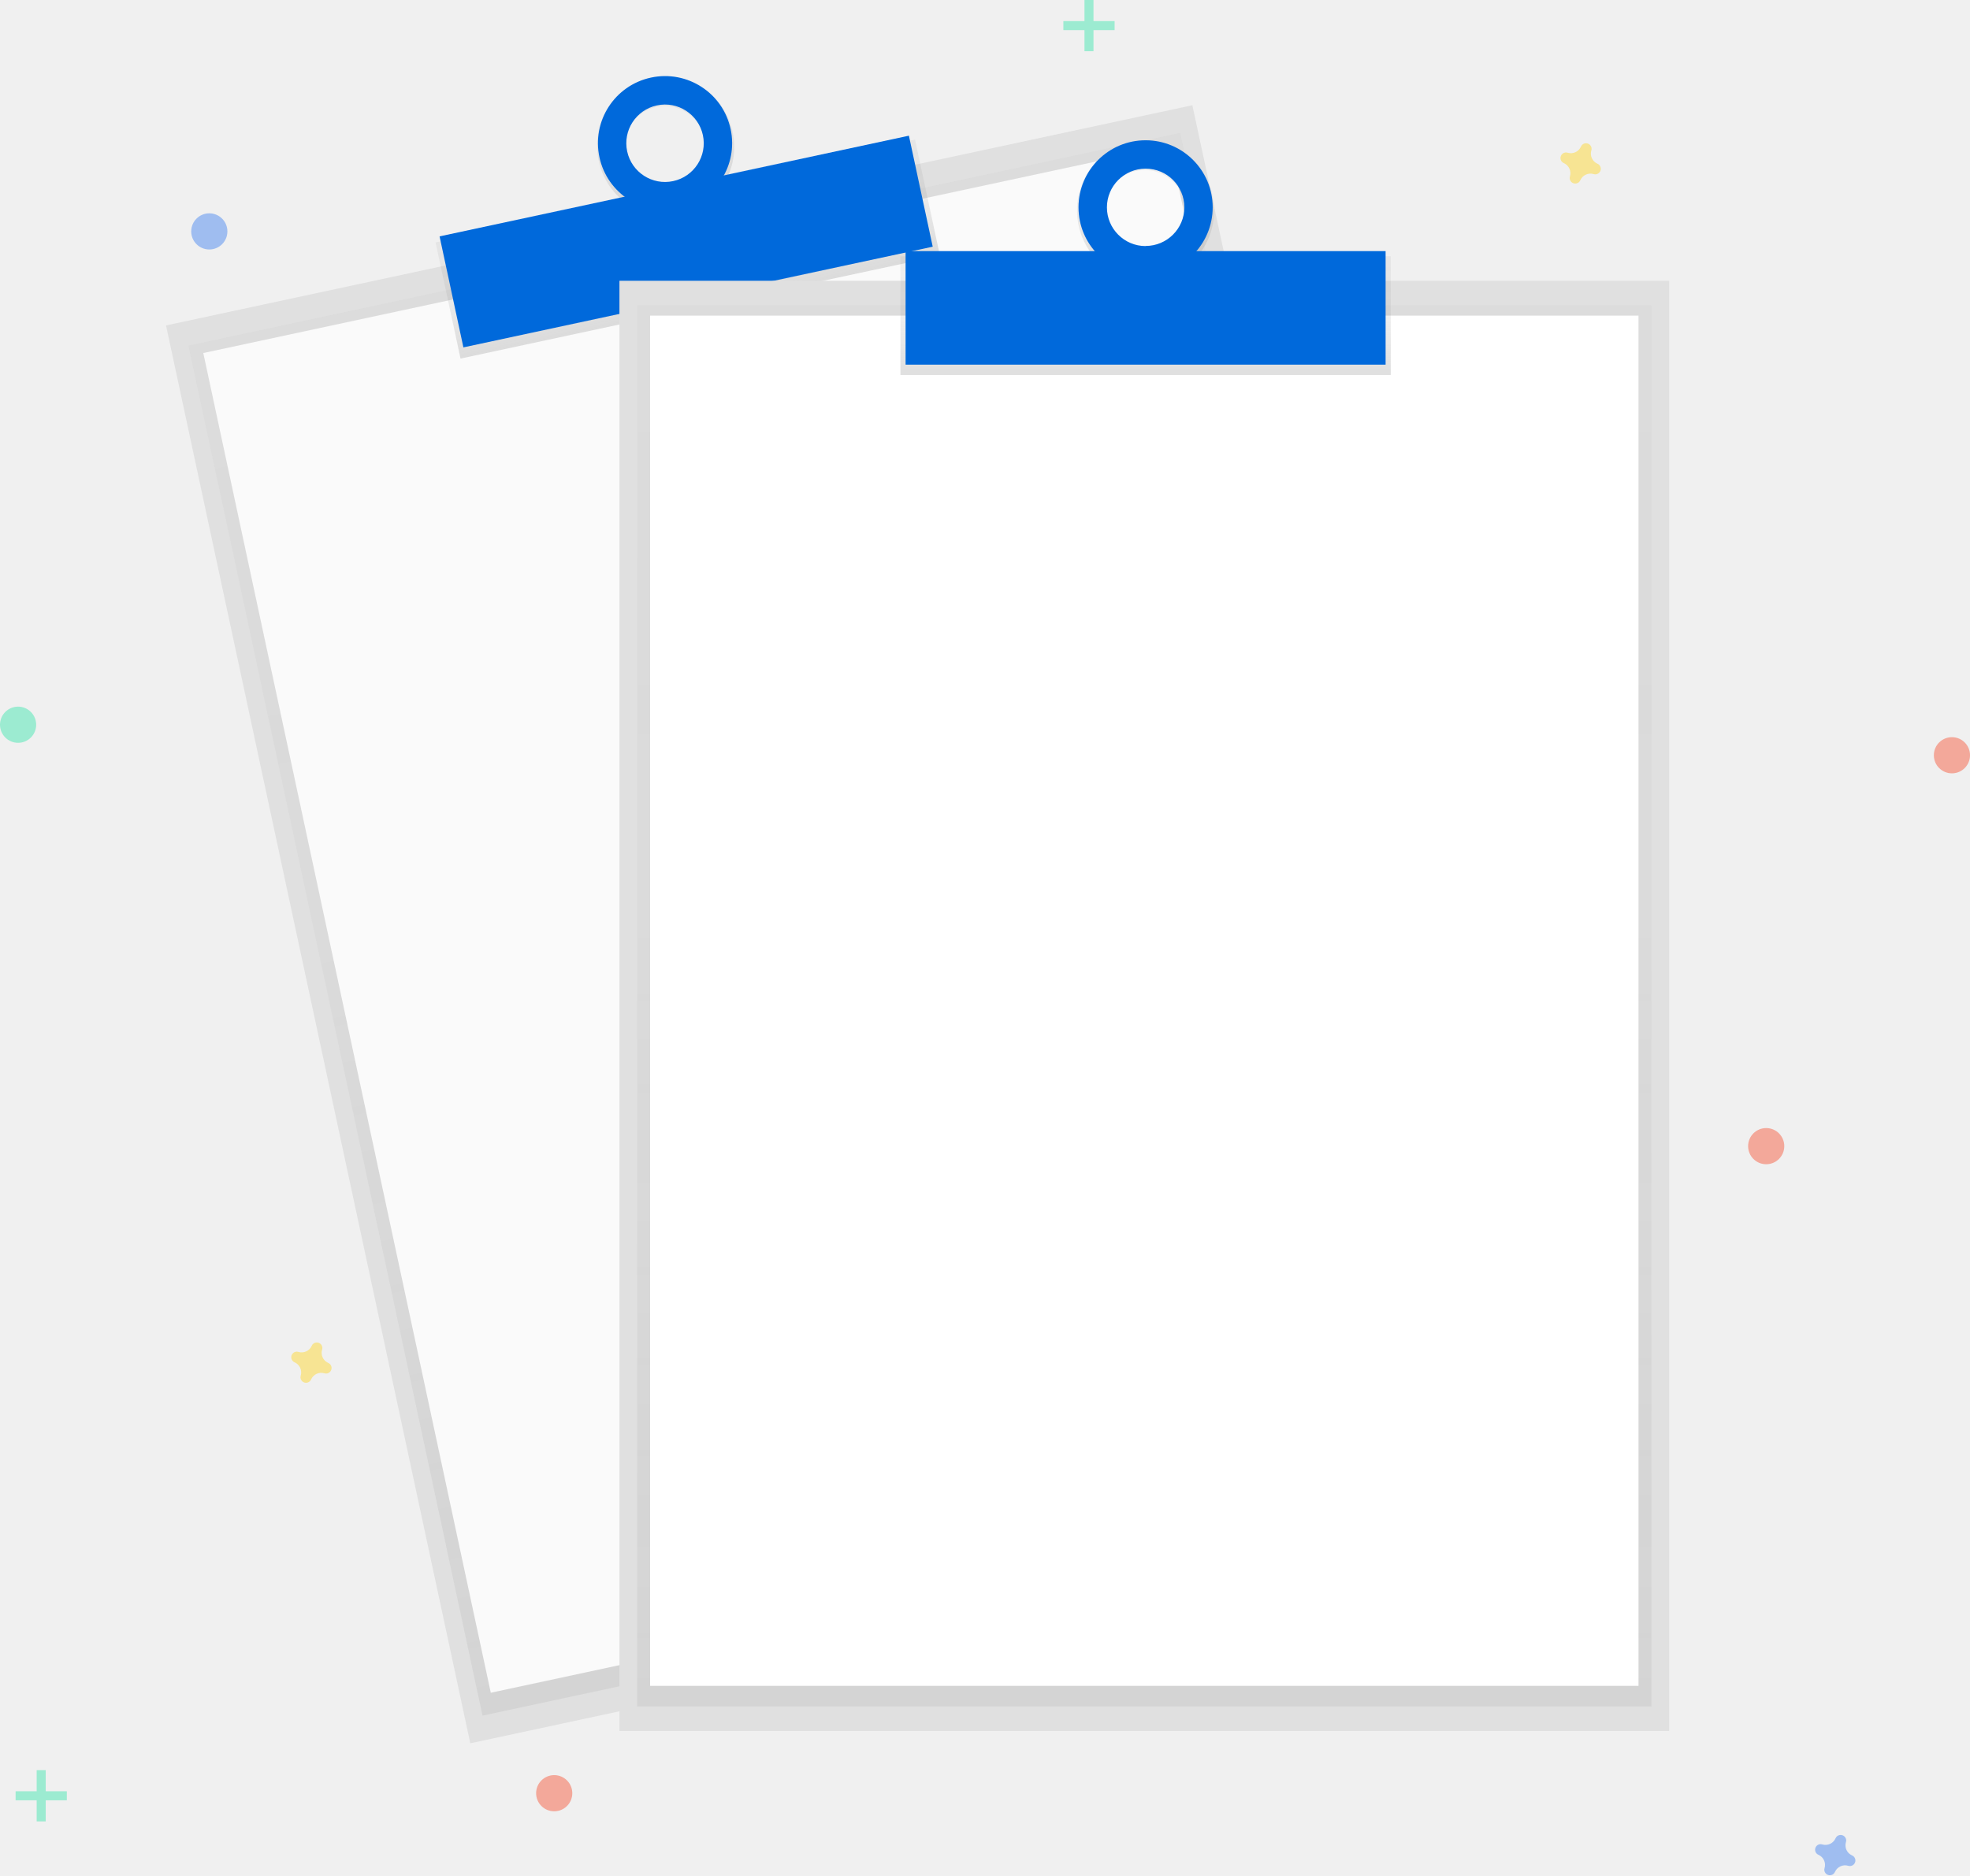
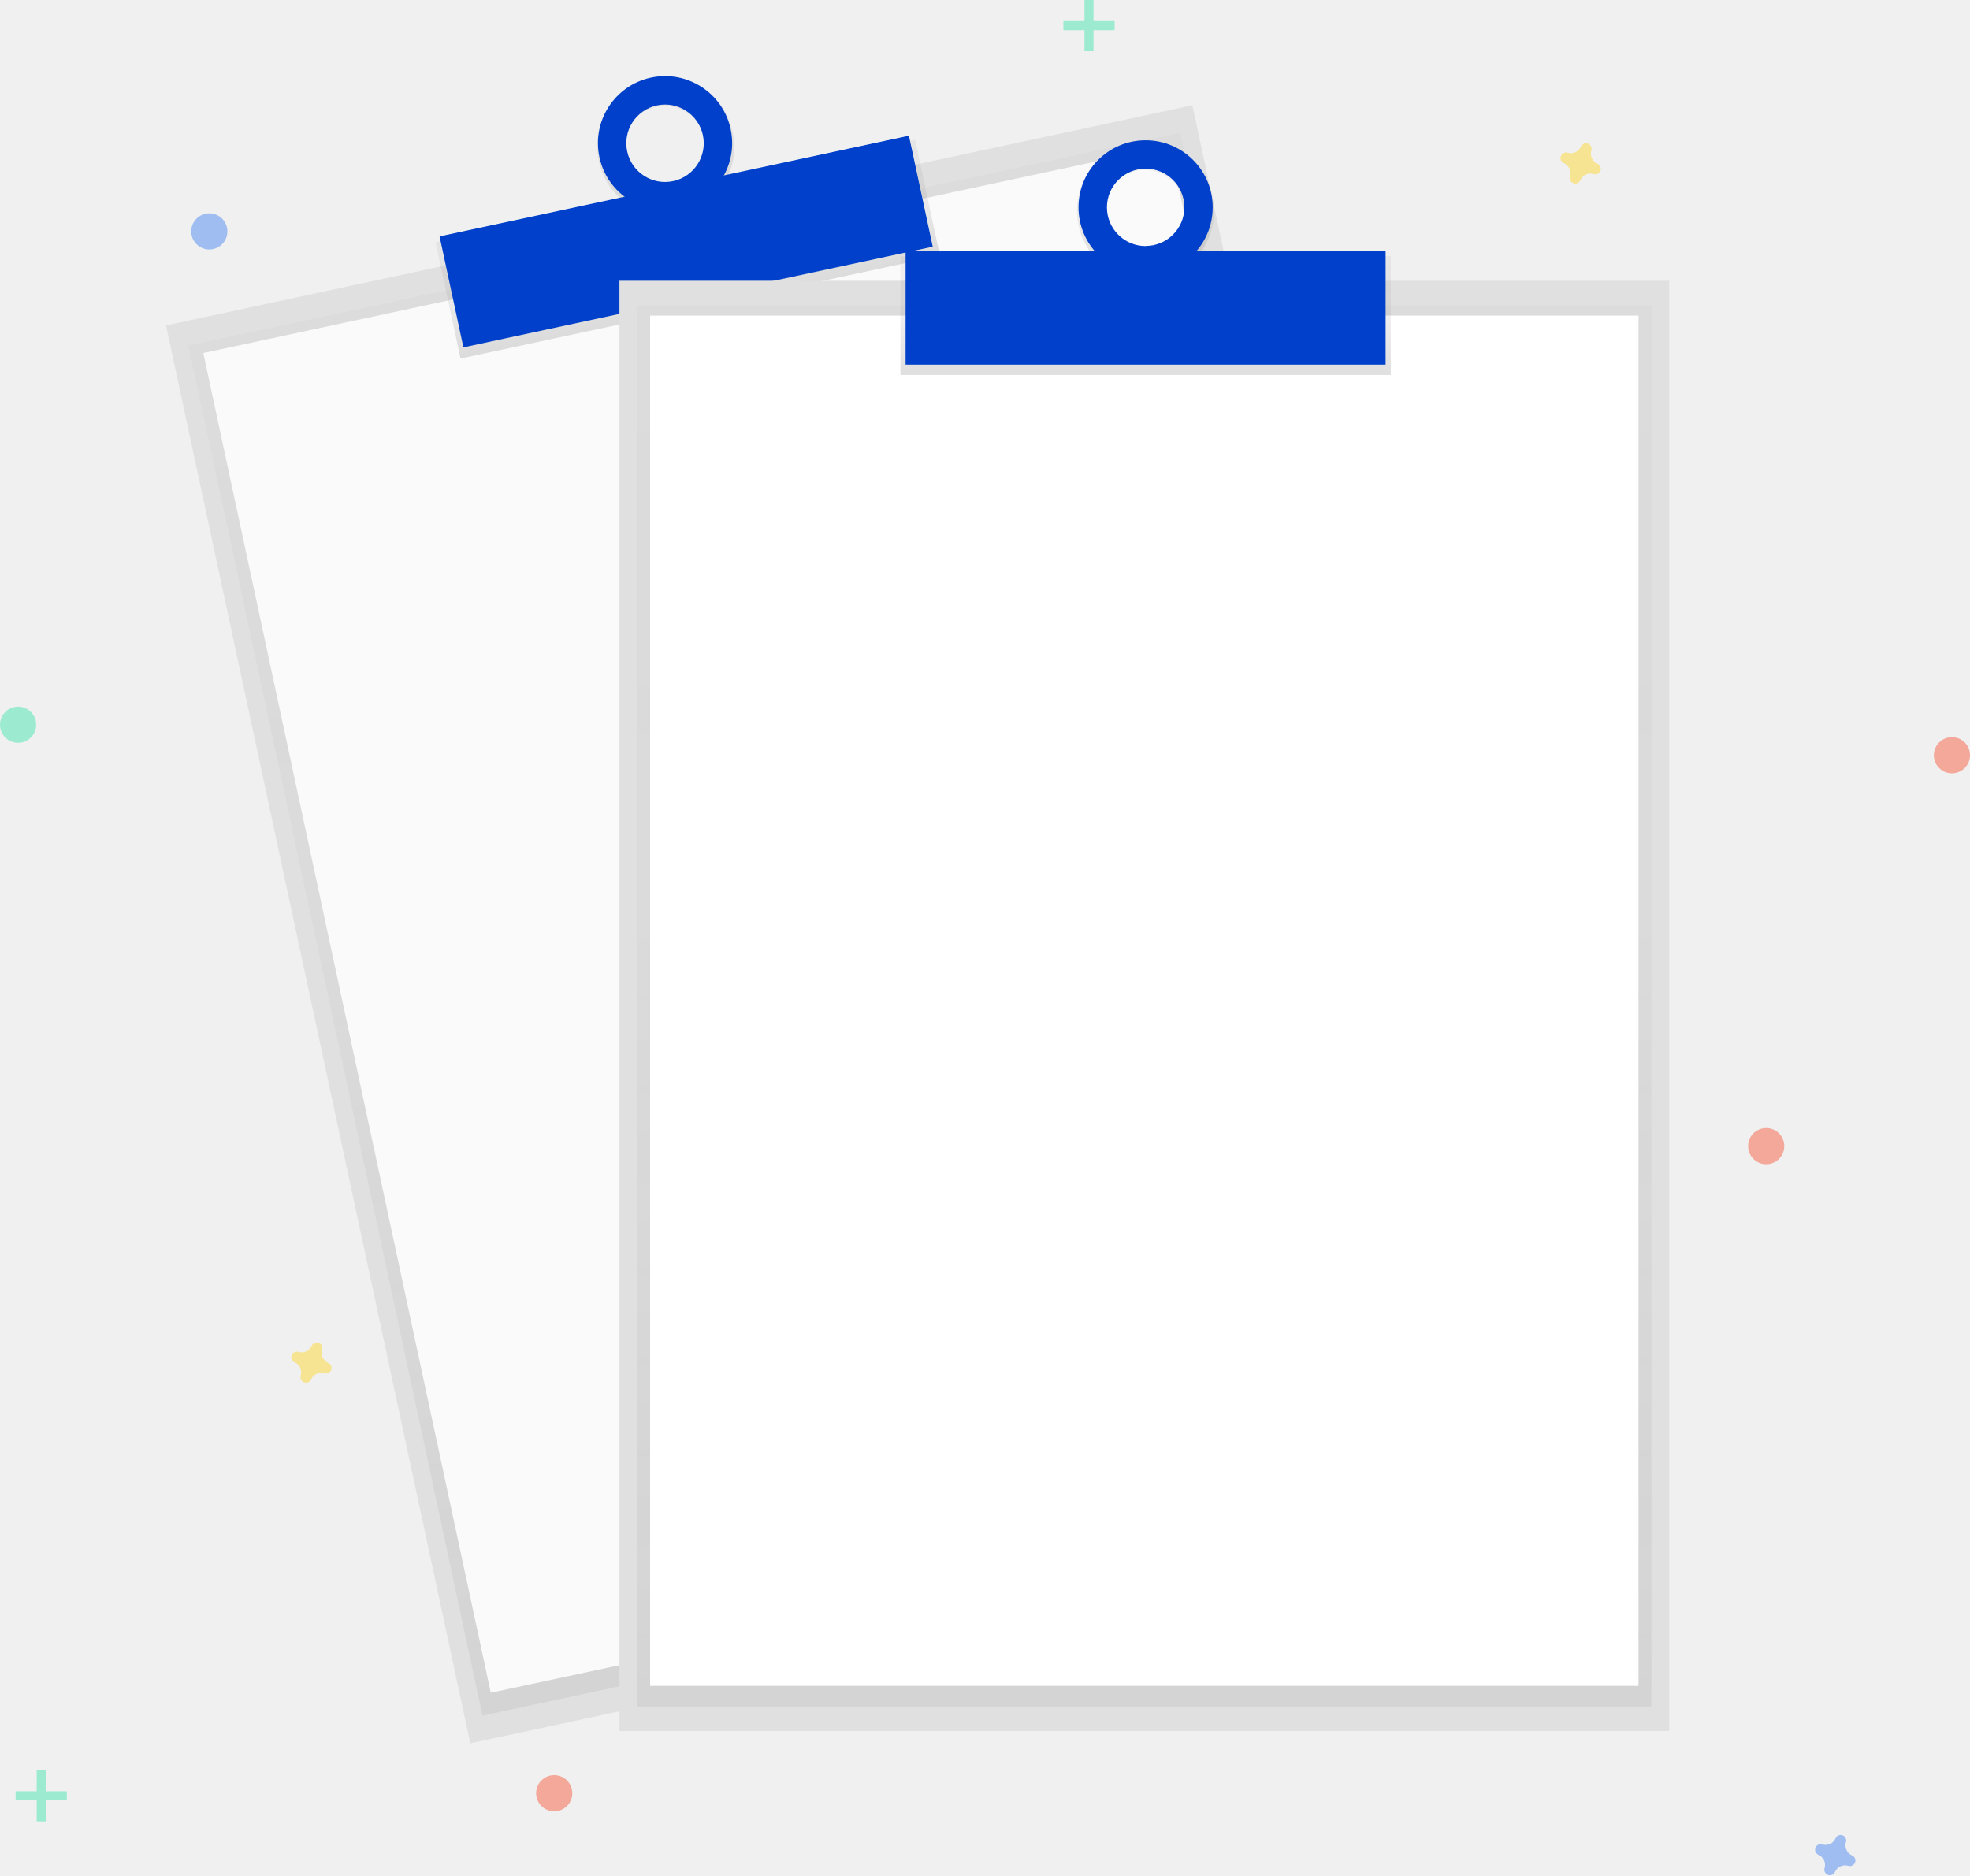
<svg xmlns="http://www.w3.org/2000/svg" xmlns:xlink="http://www.w3.org/1999/xlink" id="f20e0c25-d928-42cc-98d1-13cc230663ea" data-name="Layer 1" width="820.16" height="780.81" viewBox="0 0 820.16 780.81">
  <defs>
    <linearGradient id="07332201-7176-49c2-9908-6dc4a39c4716" x1="539.63" y1="734.6" x2="539.63" y2="151.19" gradientTransform="translate(-3.62 1.57)" gradientUnits="userSpaceOnUse">
      <stop offset="0" stop-color="gray" stop-opacity="0.25" />
      <stop offset="0.54" stop-color="gray" stop-opacity="0.12" />
      <stop offset="1" stop-color="gray" stop-opacity="0.1" />
    </linearGradient>
    <linearGradient id="0ee1ab3f-7ba2-4205-9d4a-9606ad702253" x1="540.17" y1="180.2" x2="540.17" y2="130.75" gradientTransform="translate(-63.92 7.85)" xlink:href="#07332201-7176-49c2-9908-6dc4a39c4716" />
    <linearGradient id="abca9755-bed1-4a97-b027-7f02ee3ffa09" x1="540.17" y1="140.86" x2="540.17" y2="82.43" gradientTransform="translate(-84.51 124.6) rotate(-12.11)" xlink:href="#07332201-7176-49c2-9908-6dc4a39c4716" />
    <linearGradient id="2632d424-e666-4ee4-9508-a494957e14ab" x1="476.4" y1="710.53" x2="476.4" y2="127.12" gradientTransform="matrix(1, 0, 0, 1, 0, 0)" xlink:href="#07332201-7176-49c2-9908-6dc4a39c4716" />
    <linearGradient id="97571ef7-1c83-4e06-b701-c2e47e77dca3" x1="476.94" y1="156.13" x2="476.94" y2="106.68" gradientTransform="matrix(1, 0, 0, 1, 0, 0)" xlink:href="#07332201-7176-49c2-9908-6dc4a39c4716" />
    <linearGradient id="7d32e13e-a0c7-49c4-af0e-066a2f8cb76e" x1="666.86" y1="176.39" x2="666.86" y2="117.95" gradientTransform="matrix(1, 0, 0, 1, 0, 0)" xlink:href="#07332201-7176-49c2-9908-6dc4a39c4716" />
  </defs>
  <rect x="317.5" y="142.55" width="437.02" height="603.82" transform="translate(-271.22 62.72) rotate(-12.11)" fill="#e0e0e0" />
  <g opacity="0.5">
    <rect x="324.89" y="152.76" width="422.25" height="583.41" transform="translate(-271.22 62.72) rotate(-12.11)" fill="url(#07332201-7176-49c2-9908-6dc4a39c4716)" />
  </g>
  <rect x="329.81" y="157.1" width="411.5" height="570.52" transform="translate(-270.79 62.58) rotate(-12.11)" fill="#fafafa" />
  <rect x="374.18" y="138.6" width="204.14" height="49.45" transform="translate(-213.58 43.93) rotate(-12.11)" fill="url(#0ee1ab3f-7ba2-4205-9d4a-9606ad702253)" />
  <path d="M460.93,91.9c-15.41,3.31-25.16,18.78-21.77,34.55s18.62,25.89,34,22.58,25.16-18.78,21.77-34.55S476.34,88.59,460.93,91.9ZM470.6,137A16.86,16.86,0,1,1,483.16,117,16.66,16.66,0,0,1,470.6,137Z" transform="translate(-189.92 -59.59)" fill="url(#abca9755-bed1-4a97-b027-7f02ee3ffa09)" />
-   <rect x="375.66" y="136.55" width="199.84" height="47.27" transform="translate(-212.94 43.72) rotate(-12.11)" fill="#0069db" />
-   <path d="M460.93,91.9a27.93,27.93,0,1,0,33.17,21.45A27.93,27.93,0,0,0,460.93,91.9ZM470.17,135a16.12,16.12,0,1,1,12.38-19.14A16.12,16.12,0,0,1,470.17,135Z" transform="translate(-189.92 -59.59)" fill="#0069db" />
+   <rect x="375.66" y="136.55" width="199.84" height="47.27" transform="translate(-212.94 43.72) rotate(-12.11)" fill="#0040ca" />
+   <path d="M460.93,91.9a27.93,27.93,0,1,0,33.17,21.45A27.93,27.93,0,0,0,460.93,91.9ZM470.17,135a16.12,16.12,0,1,1,12.38-19.14A16.12,16.12,0,0,1,470.17,135Z" transform="translate(-189.92 -59.59)" fill="#0040ca" />
  <rect x="257.89" y="116.91" width="437.02" height="603.82" fill="#e0e0e0" />
  <g opacity="0.5">
    <rect x="265.28" y="127.12" width="422.25" height="583.41" fill="url(#2632d424-e666-4ee4-9508-a494957e14ab)" />
  </g>
  <rect x="270.65" y="131.42" width="411.5" height="570.52" fill="#fff" />
  <rect x="374.87" y="106.68" width="204.14" height="49.45" fill="url(#97571ef7-1c83-4e06-b701-c2e47e77dca3)" />
  <path d="M666.86,118c-15.76,0-28.54,13.08-28.54,29.22s12.78,29.22,28.54,29.22,28.54-13.08,28.54-29.22S682.62,118,666.86,118Zm0,46.08a16.86,16.86,0,1,1,16.46-16.86A16.66,16.66,0,0,1,666.86,164Z" transform="translate(-189.92 -59.59)" fill="url(#7d32e13e-a0c7-49c4-af0e-066a2f8cb76e)" />
-   <rect x="377.02" y="104.56" width="199.84" height="47.27" fill="#0069db" />
-   <path d="M666.86,118a27.93,27.93,0,1,0,27.93,27.93A27.93,27.93,0,0,0,666.86,118Zm0,44.05A16.12,16.12,0,1,1,683,145.89,16.12,16.12,0,0,1,666.86,162Z" transform="translate(-189.92 -59.59)" fill="#0069db" />
+   <rect x="377.02" y="104.56" width="199.84" height="47.27" fill="#0040ca" />
+   <path d="M666.86,118a27.93,27.93,0,1,0,27.93,27.93A27.93,27.93,0,0,0,666.86,118Zm0,44.05A16.12,16.12,0,1,1,683,145.89,16.12,16.12,0,0,1,666.86,162Z" transform="translate(-189.92 -59.59)" fill="#0040ca" />
  <g opacity="0.5">
    <rect x="15.27" y="737.05" width="3.76" height="21.33" fill="#47e6b1" />
    <rect x="205.19" y="796.65" width="3.76" height="21.33" transform="translate(824.47 540.65) rotate(90)" fill="#47e6b1" />
  </g>
  <g opacity="0.5">
    <rect x="451.49" width="3.76" height="21.33" fill="#47e6b1" />
    <rect x="641.4" y="59.59" width="3.76" height="21.33" transform="translate(523.63 -632.62) rotate(90)" fill="#47e6b1" />
  </g>
  <path d="M961,832.15a4.61,4.61,0,0,1-2.57-5.57,2.22,2.22,0,0,0,.1-.51h0a2.31,2.31,0,0,0-4.15-1.53h0a2.22,2.22,0,0,0-.26.45,4.61,4.61,0,0,1-5.57,2.57,2.22,2.22,0,0,0-.51-.1h0a2.31,2.31,0,0,0-1.53,4.15h0a2.22,2.22,0,0,0,.45.26,4.61,4.61,0,0,1,2.57,5.57,2.22,2.22,0,0,0-.1.51h0a2.31,2.31,0,0,0,4.15,1.53h0a2.22,2.22,0,0,0,.26-.45,4.61,4.61,0,0,1,5.57-2.57,2.22,2.22,0,0,0,.51.1h0a2.31,2.31,0,0,0,1.53-4.15h0A2.22,2.22,0,0,0,961,832.15Z" transform="translate(-189.92 -59.59)" fill="#4d8af0" opacity="0.5" />
  <path d="M326.59,627.09a4.61,4.61,0,0,1-2.57-5.57,2.22,2.22,0,0,0,.1-.51h0a2.31,2.31,0,0,0-4.15-1.53h0a2.22,2.22,0,0,0-.26.45,4.61,4.61,0,0,1-5.57,2.57,2.22,2.22,0,0,0-.51-.1h0a2.31,2.31,0,0,0-1.53,4.15h0a2.22,2.22,0,0,0,.45.26,4.61,4.61,0,0,1,2.57,5.57,2.22,2.22,0,0,0-.1.51h0a2.31,2.31,0,0,0,4.15,1.53h0a2.22,2.22,0,0,0,.26-.45A4.61,4.61,0,0,1,325,631.4a2.22,2.22,0,0,0,.51.1h0a2.31,2.31,0,0,0,1.53-4.15h0A2.22,2.22,0,0,0,326.59,627.09Z" transform="translate(-189.92 -59.59)" fill="#fdd835" opacity="0.5" />
  <path d="M855,127.77a4.61,4.61,0,0,1-2.57-5.57,2.22,2.22,0,0,0,.1-.51h0a2.31,2.31,0,0,0-4.15-1.53h0a2.22,2.22,0,0,0-.26.45,4.61,4.61,0,0,1-5.57,2.57,2.22,2.22,0,0,0-.51-.1h0a2.31,2.31,0,0,0-1.53,4.15h0a2.22,2.22,0,0,0,.45.26,4.61,4.61,0,0,1,2.57,5.57,2.22,2.22,0,0,0-.1.51h0a2.31,2.31,0,0,0,4.15,1.53h0a2.22,2.22,0,0,0,.26-.45,4.61,4.61,0,0,1,5.57-2.57,2.22,2.22,0,0,0,.51.1h0a2.31,2.31,0,0,0,1.53-4.15h0A2.22,2.22,0,0,0,855,127.77Z" transform="translate(-189.92 -59.59)" fill="#fdd835" opacity="0.5" />
  <circle cx="812.64" cy="314.47" r="7.53" fill="#f55f44" opacity="0.5" />
  <circle cx="230.73" cy="746.65" r="7.53" fill="#f55f44" opacity="0.5" />
  <circle cx="735.31" cy="477.23" r="7.53" fill="#f55f44" opacity="0.5" />
  <circle cx="87.14" cy="96.35" r="7.53" fill="#4d8af0" opacity="0.5" />
  <circle cx="7.53" cy="301.76" r="7.53" fill="#47e6b1" opacity="0.5" />
</svg>
